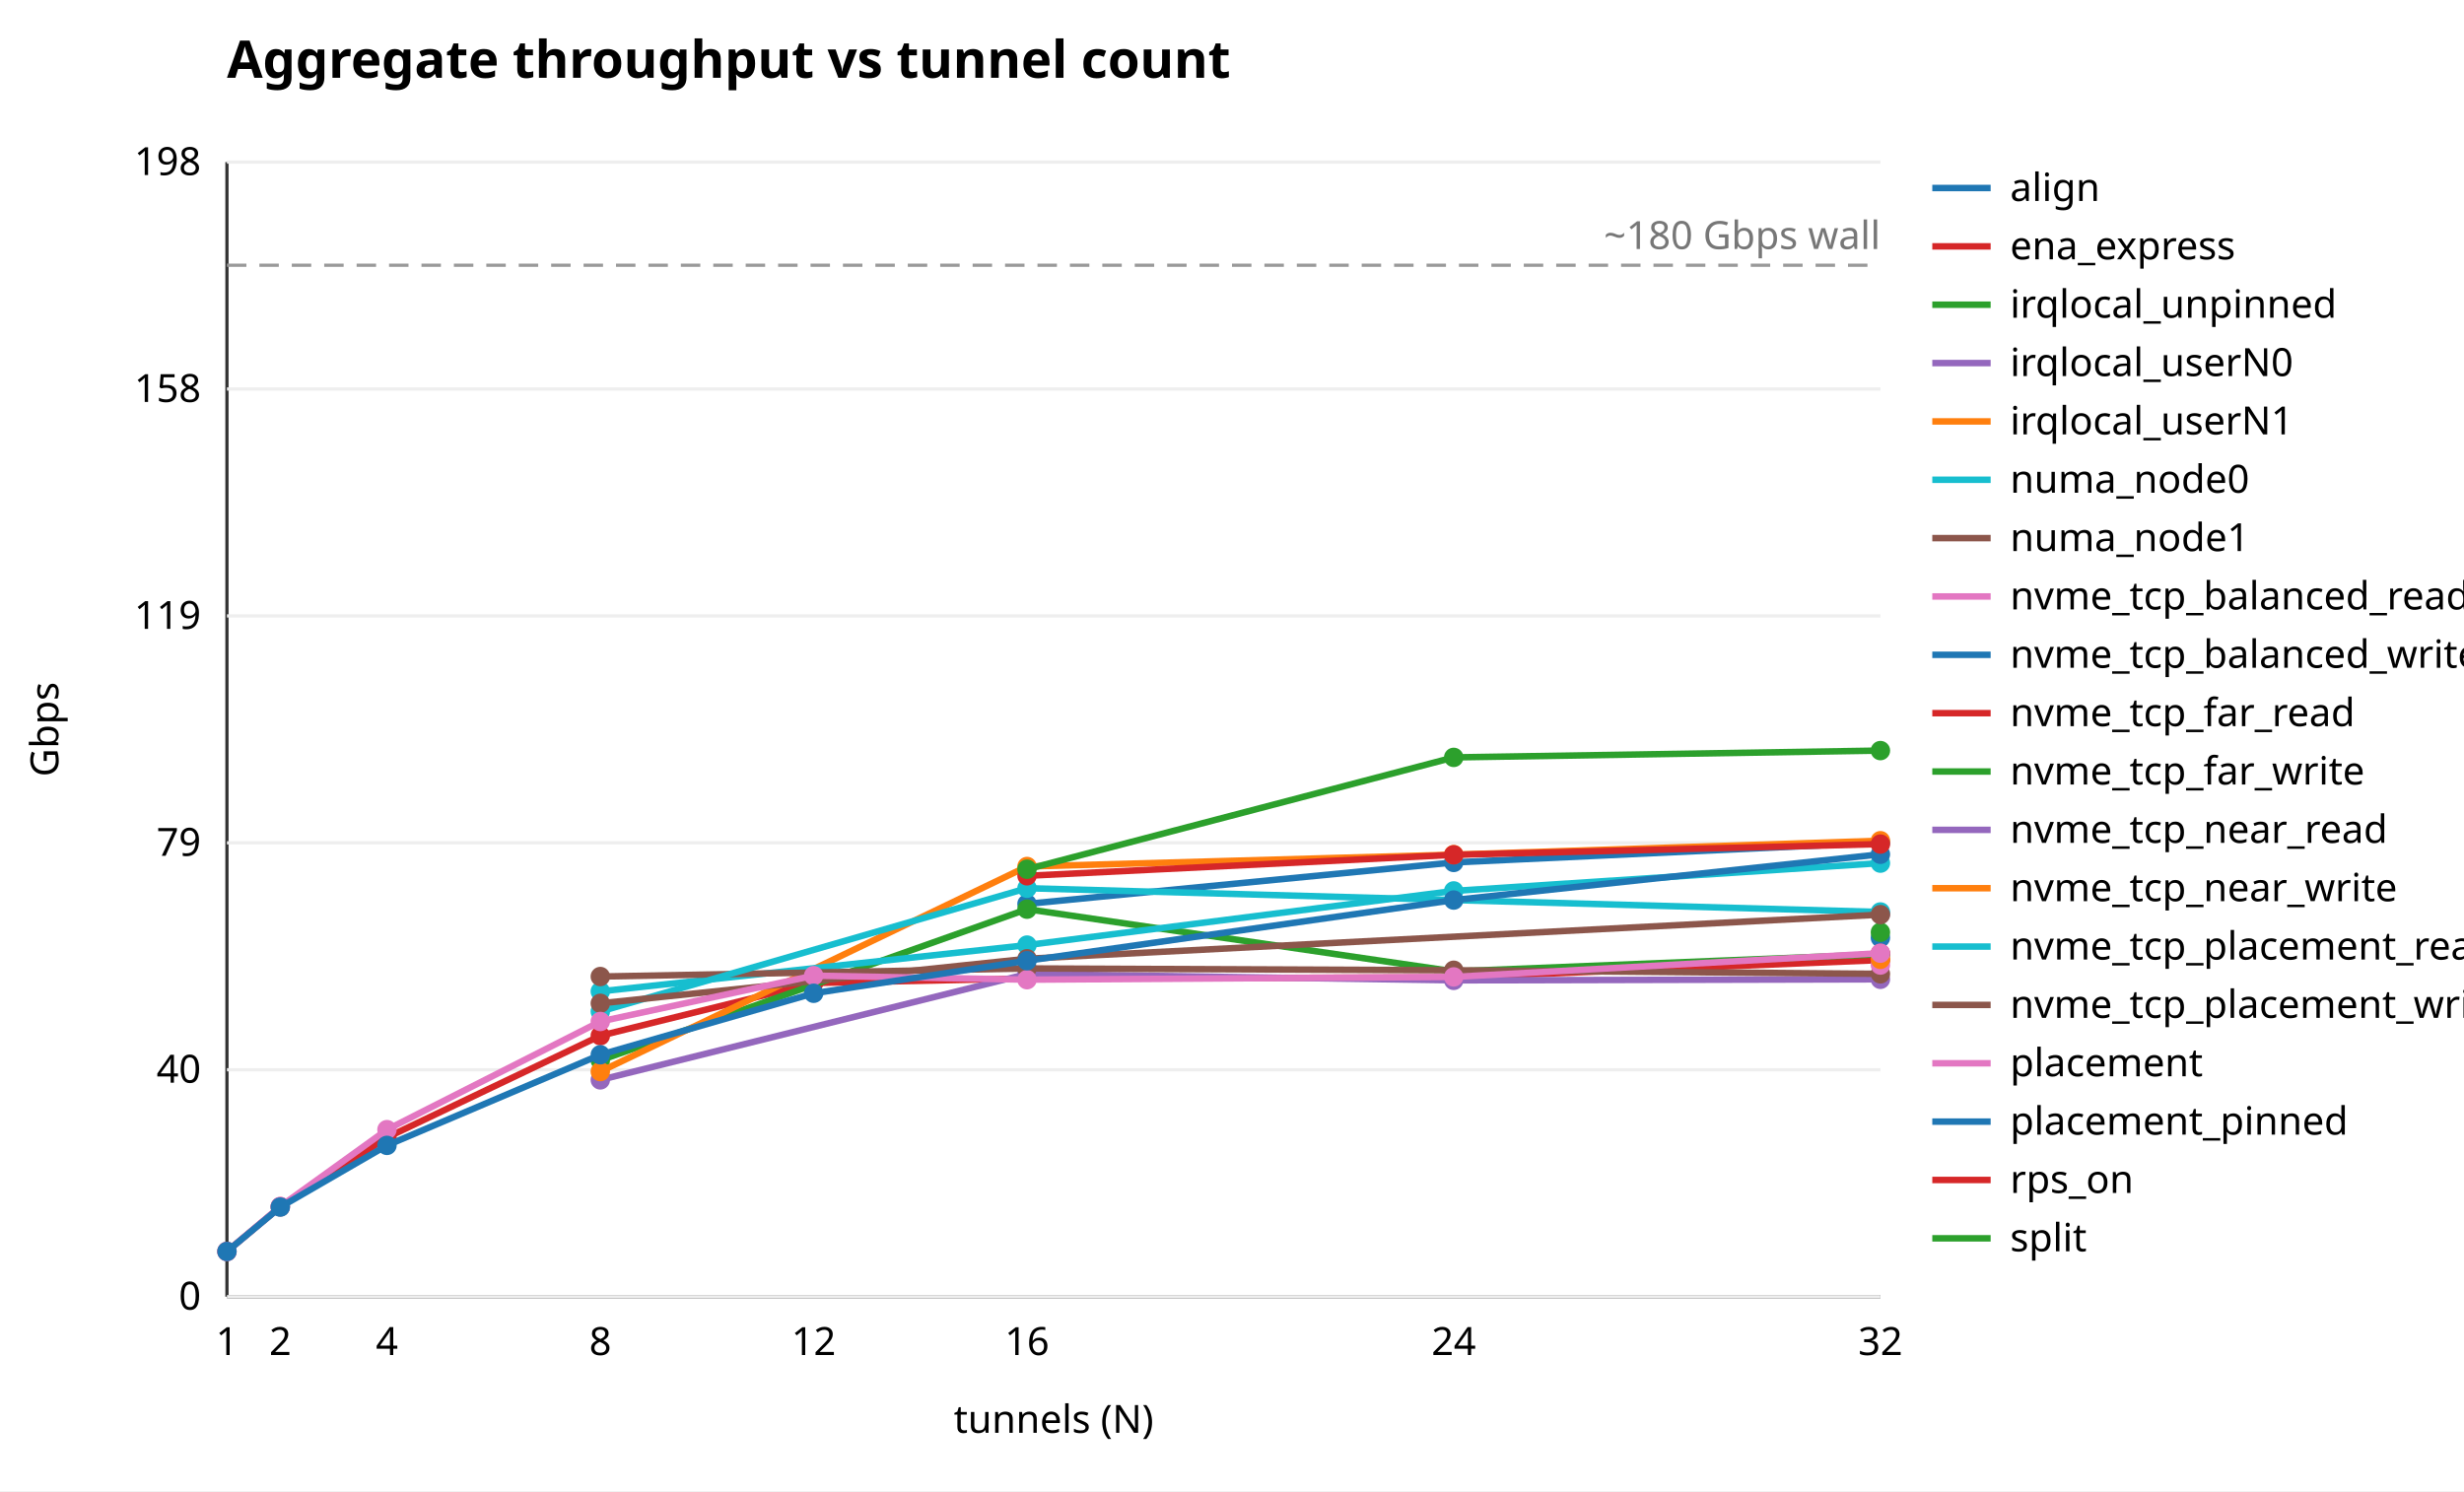
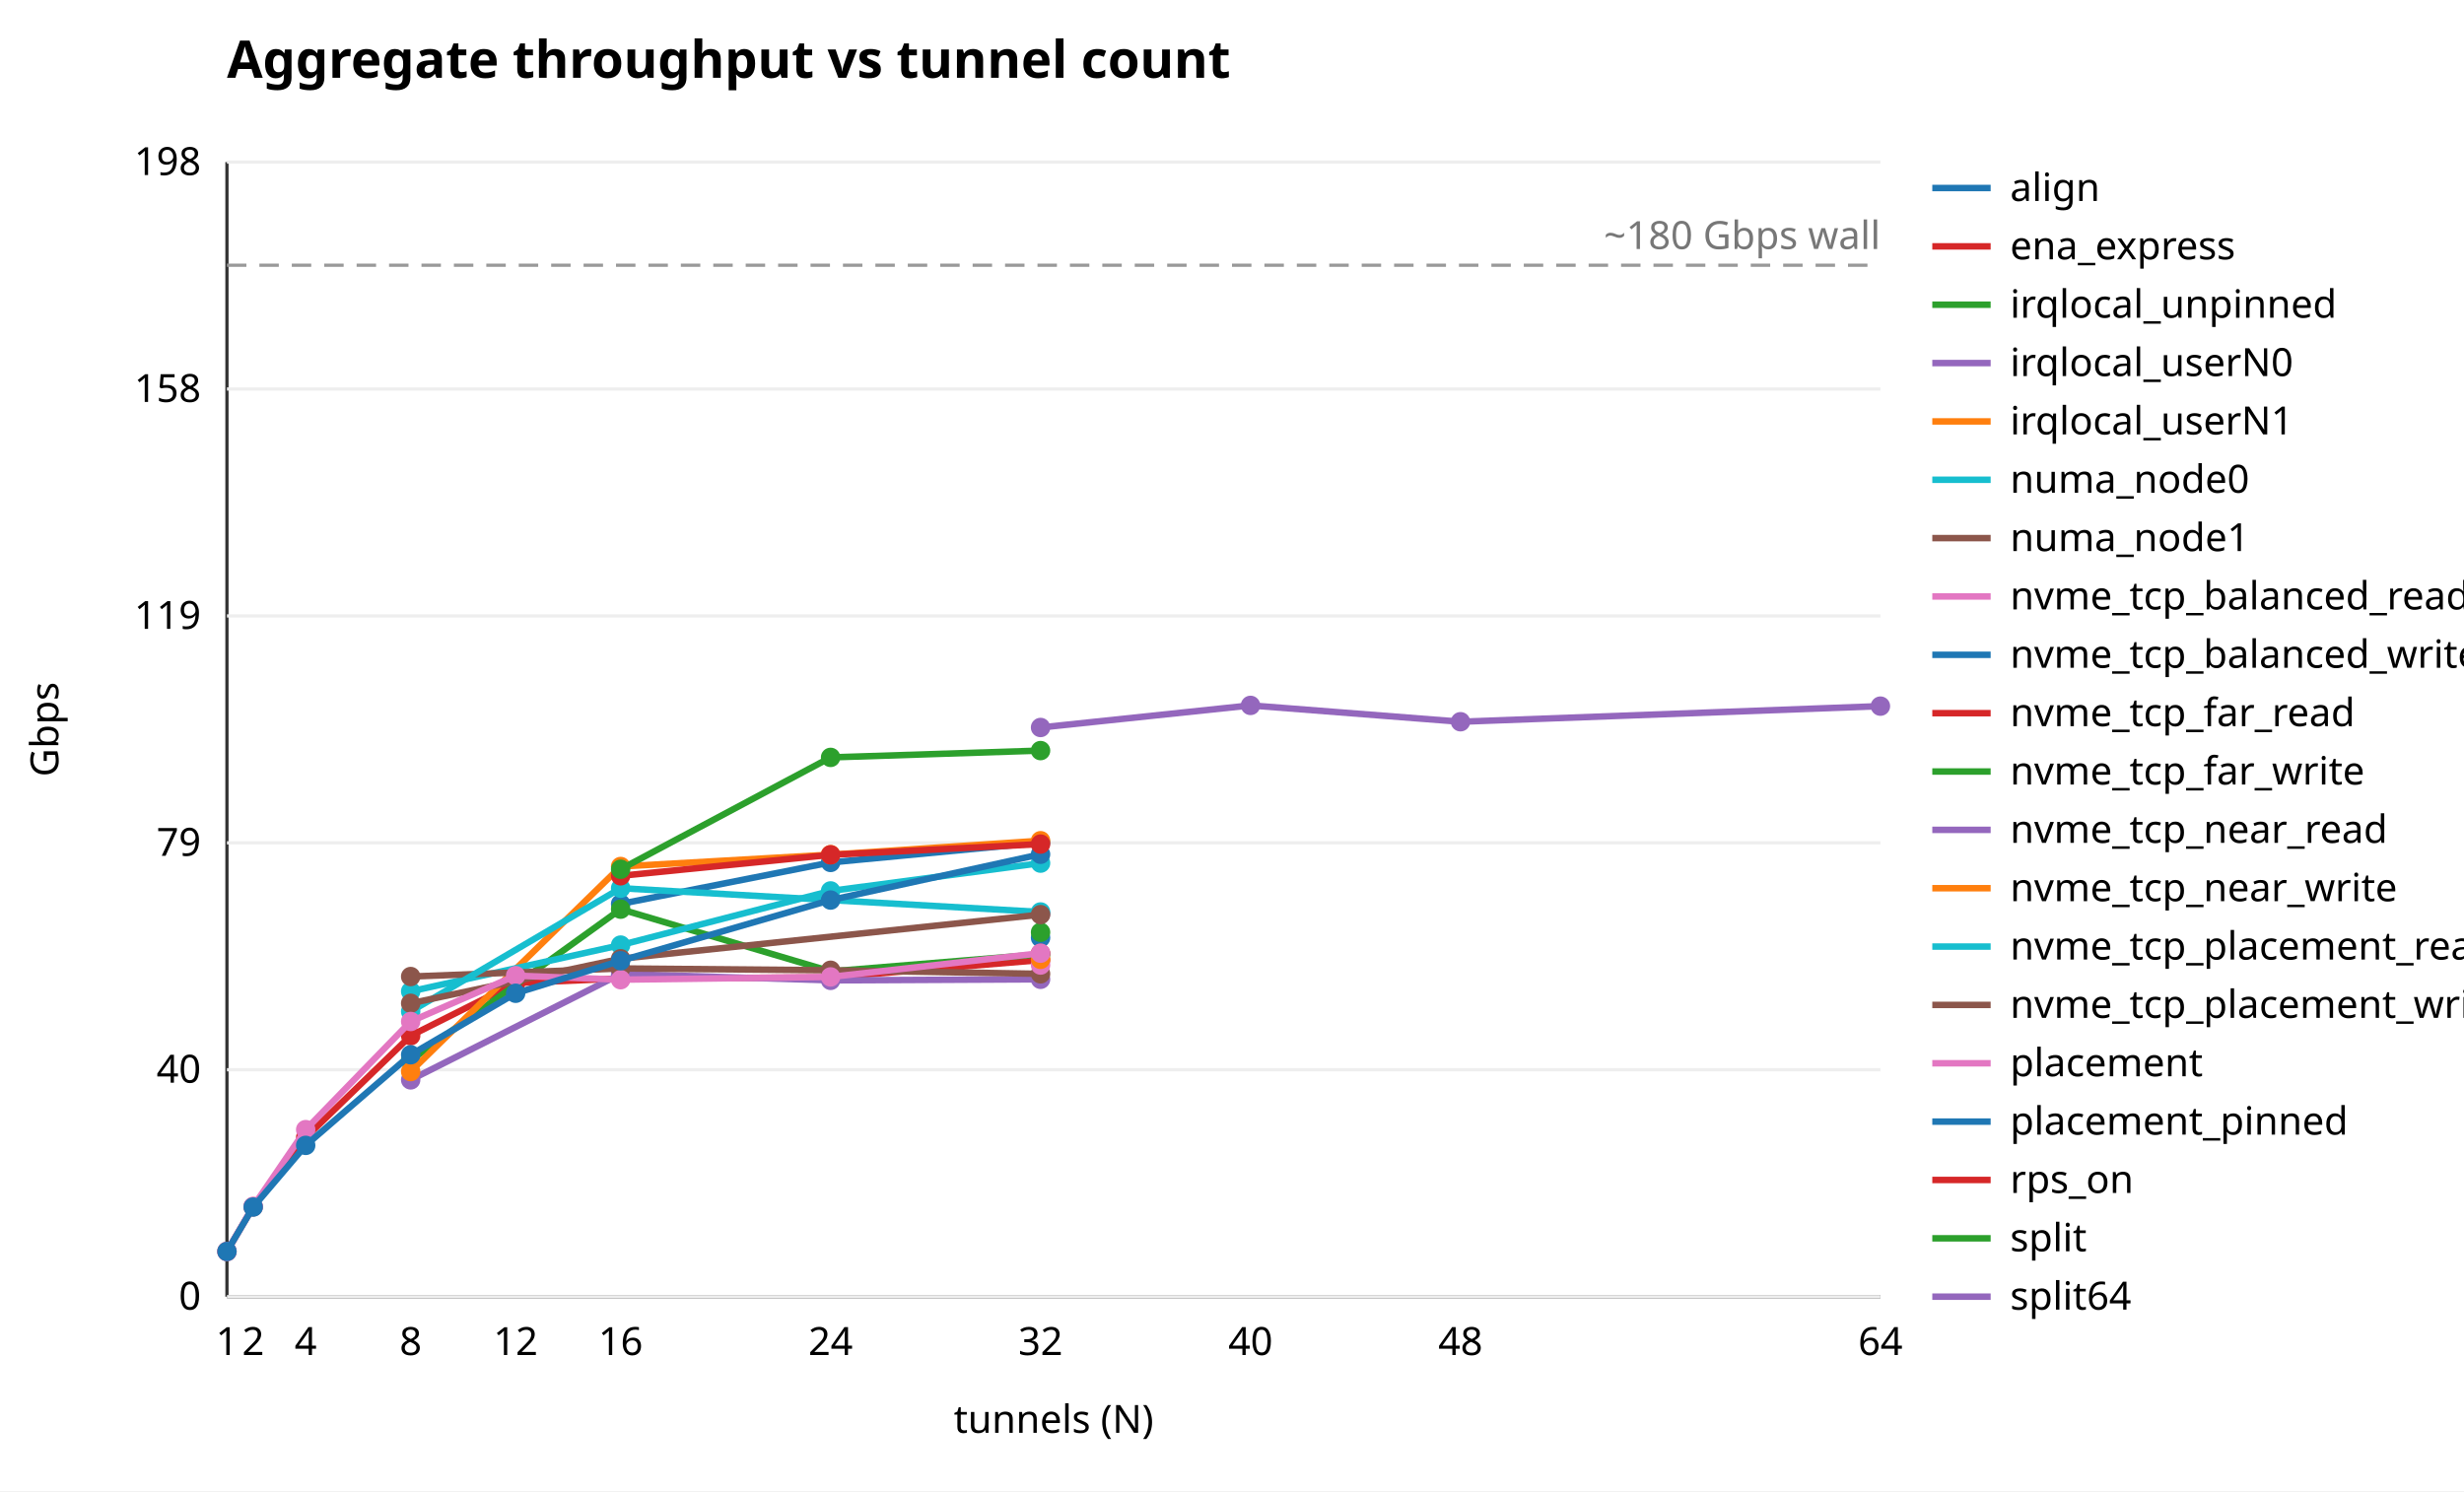
<svg xmlns="http://www.w3.org/2000/svg" width="760" height="460" font-family="sans-serif" font-size="12">
  <rect width="760" height="460" fill="white" />
  <text x="70" y="24" font-size="16" font-weight="bold">Aggregate throughput vs tunnel count</text>
  <line x1="70" y1="50" x2="70" y2="400" stroke="#333" />
  <line x1="70" y1="400" x2="580" y2="400" stroke="#333" />
  <line x1="70" y1="400" x2="580" y2="400" stroke="#eee" />
  <text x="62" y="404" text-anchor="end">0</text>
  <line x1="70" y1="330" x2="580" y2="330" stroke="#eee" />
  <text x="62" y="334" text-anchor="end">40</text>
  <line x1="70" y1="260" x2="580" y2="260" stroke="#eee" />
  <text x="62" y="264" text-anchor="end">79</text>
  <line x1="70" y1="190" x2="580" y2="190" stroke="#eee" />
  <text x="62" y="194" text-anchor="end">119</text>
  <line x1="70" y1="120" x2="580" y2="120" stroke="#eee" />
  <text x="62" y="124" text-anchor="end">158</text>
  <line x1="70" y1="50" x2="580" y2="50" stroke="#eee" />
  <text x="62" y="54" text-anchor="end">198</text>
  <text x="70" y="418" text-anchor="middle">1</text>
-   <text x="86.452" y="418" text-anchor="middle">2</text>
-   <text x="119.355" y="418" text-anchor="middle">4</text>
-   <text x="185.161" y="418" text-anchor="middle">8</text>
-   <text x="250.968" y="418" text-anchor="middle">12</text>
-   <text x="316.774" y="418" text-anchor="middle">16</text>
-   <text x="448.387" y="418" text-anchor="middle">24</text>
-   <text x="580" y="418" text-anchor="middle">32</text>
+   <text x="78.095" y="418" text-anchor="middle">2</text>
+   <text x="94.286" y="418" text-anchor="middle">4</text>
+   <text x="126.667" y="418" text-anchor="middle">8</text>
+   <text x="159.048" y="418" text-anchor="middle">12</text>
+   <text x="191.429" y="418" text-anchor="middle">16</text>
+   <text x="256.19" y="418" text-anchor="middle">24</text>
+   <text x="320.952" y="418" text-anchor="middle">32</text>
+   <text x="385.714" y="418" text-anchor="middle">40</text>
+   <text x="450.476" y="418" text-anchor="middle">48</text>
+   <text x="580" y="418" text-anchor="middle">64</text>
  <text x="325" y="442" text-anchor="middle">tunnels (N)</text>
  <text x="18" y="225" text-anchor="middle" transform="rotate(-90 18 225)">Gbps</text>
  <line x1="70" y1="81.818" x2="580" y2="81.818" stroke="#999" stroke-dasharray="6 4" />
  <text x="580" y="76.818" text-anchor="end" fill="#777">~180 Gbps wall</text>
-   <path d="M316.774 278.827 L448.387 266.044 L580 259.904 " fill="none" stroke="#1f77b4" stroke-width="2" />
-   <circle cx="316.774" cy="278.827" r="3" fill="#1f77b4" />
-   <circle cx="448.387" cy="266.044" r="3" fill="#1f77b4" />
-   <circle cx="580" cy="259.904" r="3" fill="#1f77b4" />
+   <path d="M191.429 278.827 L256.19 266.044 L320.952 259.904 " fill="none" stroke="#1f77b4" stroke-width="2" />
+   <circle cx="191.429" cy="278.827" r="3" fill="#1f77b4" />
+   <circle cx="256.19" cy="266.044" r="3" fill="#1f77b4" />
+   <circle cx="320.952" cy="259.904" r="3" fill="#1f77b4" />
  <line x1="596" y1="58" x2="614" y2="58" stroke="#1f77b4" stroke-width="2" />
  <text x="620" y="62">align</text>
-   <path d="M70 386.057 L86.452 372.265 L119.355 350.891 L185.161 319.5 L250.968 303.243 L316.774 301.859 L448.387 301.506 L580 296.165 " fill="none" stroke="#d62728" stroke-width="2" />
+   <path d="M70 386.057 L78.095 372.265 L94.286 350.891 L126.667 319.5 L159.048 303.243 L191.429 301.859 L256.19 301.506 L320.952 296.165 " fill="none" stroke="#d62728" stroke-width="2" />
  <circle cx="70" cy="386.057" r="3" fill="#d62728" />
-   <circle cx="86.452" cy="372.265" r="3" fill="#d62728" />
-   <circle cx="119.355" cy="350.891" r="3" fill="#d62728" />
-   <circle cx="185.161" cy="319.5" r="3" fill="#d62728" />
-   <circle cx="250.968" cy="303.243" r="3" fill="#d62728" />
-   <circle cx="316.774" cy="301.859" r="3" fill="#d62728" />
-   <circle cx="448.387" cy="301.506" r="3" fill="#d62728" />
-   <circle cx="580" cy="296.165" r="3" fill="#d62728" />
+   <circle cx="78.095" cy="372.265" r="3" fill="#d62728" />
+   <circle cx="94.286" cy="350.891" r="3" fill="#d62728" />
+   <circle cx="126.667" cy="319.5" r="3" fill="#d62728" />
+   <circle cx="159.048" cy="303.243" r="3" fill="#d62728" />
+   <circle cx="191.429" cy="301.859" r="3" fill="#d62728" />
+   <circle cx="256.19" cy="301.506" r="3" fill="#d62728" />
+   <circle cx="320.952" cy="296.165" r="3" fill="#d62728" />
  <line x1="596" y1="76" x2="614" y2="76" stroke="#d62728" stroke-width="2" />
  <text x="620" y="80">ena_express</text>
-   <path d="M185.161 327.101 L316.774 280.463 L448.387 299.652 L580 294.365 " fill="none" stroke="#2ca02c" stroke-width="2" />
-   <circle cx="185.161" cy="327.101" r="3" fill="#2ca02c" />
-   <circle cx="316.774" cy="280.463" r="3" fill="#2ca02c" />
-   <circle cx="448.387" cy="299.652" r="3" fill="#2ca02c" />
-   <circle cx="580" cy="294.365" r="3" fill="#2ca02c" />
+   <path d="M126.667 327.101 L191.429 280.463 L256.19 299.652 L320.952 294.365 " fill="none" stroke="#2ca02c" stroke-width="2" />
+   <circle cx="126.667" cy="327.101" r="3" fill="#2ca02c" />
+   <circle cx="191.429" cy="280.463" r="3" fill="#2ca02c" />
+   <circle cx="256.19" cy="299.652" r="3" fill="#2ca02c" />
+   <circle cx="320.952" cy="294.365" r="3" fill="#2ca02c" />
  <line x1="596" y1="94" x2="614" y2="94" stroke="#2ca02c" stroke-width="2" />
  <text x="620" y="98">irqlocal_unpinned</text>
-   <path d="M185.161 333.123 L316.774 300.456 L448.387 302.421 L580 302.098 " fill="none" stroke="#9467bd" stroke-width="2" />
-   <circle cx="185.161" cy="333.123" r="3" fill="#9467bd" />
-   <circle cx="316.774" cy="300.456" r="3" fill="#9467bd" />
-   <circle cx="448.387" cy="302.421" r="3" fill="#9467bd" />
-   <circle cx="580" cy="302.098" r="3" fill="#9467bd" />
+   <path d="M126.667 333.123 L191.429 300.456 L256.19 302.421 L320.952 302.098 " fill="none" stroke="#9467bd" stroke-width="2" />
+   <circle cx="126.667" cy="333.123" r="3" fill="#9467bd" />
+   <circle cx="191.429" cy="300.456" r="3" fill="#9467bd" />
+   <circle cx="256.19" cy="302.421" r="3" fill="#9467bd" />
+   <circle cx="320.952" cy="302.098" r="3" fill="#9467bd" />
  <line x1="596" y1="112" x2="614" y2="112" stroke="#9467bd" stroke-width="2" />
  <text x="620" y="116">irqlocal_userN0</text>
-   <path d="M185.161 330.557 L316.774 267.302 L448.387 263.642 L580 259.347 " fill="none" stroke="#ff7f0e" stroke-width="2" />
-   <circle cx="185.161" cy="330.557" r="3" fill="#ff7f0e" />
-   <circle cx="316.774" cy="267.302" r="3" fill="#ff7f0e" />
-   <circle cx="448.387" cy="263.642" r="3" fill="#ff7f0e" />
-   <circle cx="580" cy="259.347" r="3" fill="#ff7f0e" />
+   <path d="M126.667 330.557 L191.429 267.302 L256.19 263.642 L320.952 259.347 " fill="none" stroke="#ff7f0e" stroke-width="2" />
+   <circle cx="126.667" cy="330.557" r="3" fill="#ff7f0e" />
+   <circle cx="191.429" cy="267.302" r="3" fill="#ff7f0e" />
+   <circle cx="256.19" cy="263.642" r="3" fill="#ff7f0e" />
+   <circle cx="320.952" cy="259.347" r="3" fill="#ff7f0e" />
  <line x1="596" y1="130" x2="614" y2="130" stroke="#ff7f0e" stroke-width="2" />
  <text x="620" y="134">irqlocal_userN1</text>
-   <path d="M185.161 305.817 L316.774 291.542 L448.387 274.834 L580 266.257 " fill="none" stroke="#17becf" stroke-width="2" />
-   <circle cx="185.161" cy="305.817" r="3" fill="#17becf" />
-   <circle cx="316.774" cy="291.542" r="3" fill="#17becf" />
-   <circle cx="448.387" cy="274.834" r="3" fill="#17becf" />
-   <circle cx="580" cy="266.257" r="3" fill="#17becf" />
+   <path d="M126.667 305.817 L191.429 291.542 L256.19 274.834 L320.952 266.257 " fill="none" stroke="#17becf" stroke-width="2" />
+   <circle cx="126.667" cy="305.817" r="3" fill="#17becf" />
+   <circle cx="191.429" cy="291.542" r="3" fill="#17becf" />
+   <circle cx="256.19" cy="274.834" r="3" fill="#17becf" />
+   <circle cx="320.952" cy="266.257" r="3" fill="#17becf" />
  <line x1="596" y1="148" x2="614" y2="148" stroke="#17becf" stroke-width="2" />
  <text x="620" y="152">numa_node0</text>
-   <path d="M185.161 301.245 L316.774 298.746 L448.387 299.307 L580 300.411 " fill="none" stroke="#8c564b" stroke-width="2" />
-   <circle cx="185.161" cy="301.245" r="3" fill="#8c564b" />
-   <circle cx="316.774" cy="298.746" r="3" fill="#8c564b" />
-   <circle cx="448.387" cy="299.307" r="3" fill="#8c564b" />
-   <circle cx="580" cy="300.411" r="3" fill="#8c564b" />
+   <path d="M126.667 301.245 L191.429 298.746 L256.19 299.307 L320.952 300.411 " fill="none" stroke="#8c564b" stroke-width="2" />
+   <circle cx="126.667" cy="301.245" r="3" fill="#8c564b" />
+   <circle cx="191.429" cy="298.746" r="3" fill="#8c564b" />
+   <circle cx="256.19" cy="299.307" r="3" fill="#8c564b" />
+   <circle cx="320.952" cy="300.411" r="3" fill="#8c564b" />
  <line x1="596" y1="166" x2="614" y2="166" stroke="#8c564b" stroke-width="2" />
  <text x="620" y="170">numa_node1</text>
-   <path d="M580 297.697 " fill="none" stroke="#e377c2" stroke-width="2" />
-   <circle cx="580" cy="297.697" r="3" fill="#e377c2" />
+   <path d="M320.952 297.697 " fill="none" stroke="#e377c2" stroke-width="2" />
+   <circle cx="320.952" cy="297.697" r="3" fill="#e377c2" />
  <line x1="596" y1="184" x2="614" y2="184" stroke="#e377c2" stroke-width="2" />
  <text x="620" y="188">nvme_tcp_balanced_read</text>
-   <path d="M580 289.281 " fill="none" stroke="#1f77b4" stroke-width="2" />
-   <circle cx="580" cy="289.281" r="3" fill="#1f77b4" />
+   <path d="M320.952 289.281 " fill="none" stroke="#1f77b4" stroke-width="2" />
+   <circle cx="320.952" cy="289.281" r="3" fill="#1f77b4" />
  <line x1="596" y1="202" x2="614" y2="202" stroke="#1f77b4" stroke-width="2" />
  <text x="620" y="206">nvme_tcp_balanced_write</text>
-   <path d="M580 294.135 " fill="none" stroke="#d62728" stroke-width="2" />
-   <circle cx="580" cy="294.135" r="3" fill="#d62728" />
+   <path d="M320.952 294.135 " fill="none" stroke="#d62728" stroke-width="2" />
+   <circle cx="320.952" cy="294.135" r="3" fill="#d62728" />
  <line x1="596" y1="220" x2="614" y2="220" stroke="#d62728" stroke-width="2" />
  <text x="620" y="224">nvme_tcp_far_read</text>
-   <path d="M580 287.598 " fill="none" stroke="#2ca02c" stroke-width="2" />
-   <circle cx="580" cy="287.598" r="3" fill="#2ca02c" />
+   <path d="M320.952 287.598 " fill="none" stroke="#2ca02c" stroke-width="2" />
+   <circle cx="320.952" cy="287.598" r="3" fill="#2ca02c" />
  <line x1="596" y1="238" x2="614" y2="238" stroke="#2ca02c" stroke-width="2" />
  <text x="620" y="242">nvme_tcp_far_write</text>
-   <path d="M580 281.934 " fill="none" stroke="#9467bd" stroke-width="2" />
-   <circle cx="580" cy="281.934" r="3" fill="#9467bd" />
+   <path d="M320.952 281.934 " fill="none" stroke="#9467bd" stroke-width="2" />
+   <circle cx="320.952" cy="281.934" r="3" fill="#9467bd" />
  <line x1="596" y1="256" x2="614" y2="256" stroke="#9467bd" stroke-width="2" />
  <text x="620" y="260">nvme_tcp_near_read</text>
-   <path d="M580 295.936 " fill="none" stroke="#ff7f0e" stroke-width="2" />
-   <circle cx="580" cy="295.936" r="3" fill="#ff7f0e" />
+   <path d="M320.952 295.936 " fill="none" stroke="#ff7f0e" stroke-width="2" />
+   <circle cx="320.952" cy="295.936" r="3" fill="#ff7f0e" />
  <line x1="596" y1="274" x2="614" y2="274" stroke="#ff7f0e" stroke-width="2" />
  <text x="620" y="278">nvme_tcp_near_write</text>
-   <path d="M185.161 312.029 L316.774 273.998 L580 281.329 " fill="none" stroke="#17becf" stroke-width="2" />
-   <circle cx="185.161" cy="312.029" r="3" fill="#17becf" />
-   <circle cx="316.774" cy="273.998" r="3" fill="#17becf" />
-   <circle cx="580" cy="281.329" r="3" fill="#17becf" />
+   <path d="M126.667 312.029 L191.429 273.998 L320.952 281.329 " fill="none" stroke="#17becf" stroke-width="2" />
+   <circle cx="126.667" cy="312.029" r="3" fill="#17becf" />
+   <circle cx="191.429" cy="273.998" r="3" fill="#17becf" />
+   <circle cx="320.952" cy="281.329" r="3" fill="#17becf" />
  <line x1="596" y1="292" x2="614" y2="292" stroke="#17becf" stroke-width="2" />
  <text x="620" y="296">nvme_tcp_placement_read</text>
-   <path d="M185.161 309.507 L316.774 295.761 L580 282.145 " fill="none" stroke="#8c564b" stroke-width="2" />
-   <circle cx="185.161" cy="309.507" r="3" fill="#8c564b" />
-   <circle cx="316.774" cy="295.761" r="3" fill="#8c564b" />
-   <circle cx="580" cy="282.145" r="3" fill="#8c564b" />
+   <path d="M126.667 309.507 L191.429 295.761 L320.952 282.145 " fill="none" stroke="#8c564b" stroke-width="2" />
+   <circle cx="126.667" cy="309.507" r="3" fill="#8c564b" />
+   <circle cx="191.429" cy="295.761" r="3" fill="#8c564b" />
+   <circle cx="320.952" cy="282.145" r="3" fill="#8c564b" />
  <line x1="596" y1="310" x2="614" y2="310" stroke="#8c564b" stroke-width="2" />
  <text x="620" y="314">nvme_tcp_placement_write</text>
-   <path d="M70 386.053 L86.452 372.164 L119.355 348.473 L185.161 315.111 L250.968 300.971 L316.774 302.216 L448.387 301.364 L580 294.042 " fill="none" stroke="#e377c2" stroke-width="2" />
+   <path d="M70 386.053 L78.095 372.164 L94.286 348.473 L126.667 315.111 L159.048 300.971 L191.429 302.216 L256.19 301.364 L320.952 294.042 " fill="none" stroke="#e377c2" stroke-width="2" />
  <circle cx="70" cy="386.053" r="3" fill="#e377c2" />
-   <circle cx="86.452" cy="372.164" r="3" fill="#e377c2" />
-   <circle cx="119.355" cy="348.473" r="3" fill="#e377c2" />
-   <circle cx="185.161" cy="315.111" r="3" fill="#e377c2" />
-   <circle cx="250.968" cy="300.971" r="3" fill="#e377c2" />
-   <circle cx="316.774" cy="302.216" r="3" fill="#e377c2" />
-   <circle cx="448.387" cy="301.364" r="3" fill="#e377c2" />
-   <circle cx="580" cy="294.042" r="3" fill="#e377c2" />
+   <circle cx="78.095" cy="372.164" r="3" fill="#e377c2" />
+   <circle cx="94.286" cy="348.473" r="3" fill="#e377c2" />
+   <circle cx="126.667" cy="315.111" r="3" fill="#e377c2" />
+   <circle cx="159.048" cy="300.971" r="3" fill="#e377c2" />
+   <circle cx="191.429" cy="302.216" r="3" fill="#e377c2" />
+   <circle cx="256.19" cy="301.364" r="3" fill="#e377c2" />
+   <circle cx="320.952" cy="294.042" r="3" fill="#e377c2" />
  <line x1="596" y1="328" x2="614" y2="328" stroke="#e377c2" stroke-width="2" />
  <text x="620" y="332">placement</text>
-   <path d="M70 386.057 L86.452 372.361 L119.355 353.33 L185.161 325.376 L250.968 306.408 L316.774 296.37 L448.387 277.655 L580 263.529 " fill="none" stroke="#1f77b4" stroke-width="2" />
+   <path d="M70 386.057 L78.095 372.361 L94.286 353.33 L126.667 325.376 L159.048 306.408 L191.429 296.37 L256.19 277.655 L320.952 263.529 " fill="none" stroke="#1f77b4" stroke-width="2" />
  <circle cx="70" cy="386.057" r="3" fill="#1f77b4" />
-   <circle cx="86.452" cy="372.361" r="3" fill="#1f77b4" />
-   <circle cx="119.355" cy="353.33" r="3" fill="#1f77b4" />
-   <circle cx="185.161" cy="325.376" r="3" fill="#1f77b4" />
-   <circle cx="250.968" cy="306.408" r="3" fill="#1f77b4" />
-   <circle cx="316.774" cy="296.37" r="3" fill="#1f77b4" />
-   <circle cx="448.387" cy="277.655" r="3" fill="#1f77b4" />
-   <circle cx="580" cy="263.529" r="3" fill="#1f77b4" />
+   <circle cx="78.095" cy="372.361" r="3" fill="#1f77b4" />
+   <circle cx="94.286" cy="353.33" r="3" fill="#1f77b4" />
+   <circle cx="126.667" cy="325.376" r="3" fill="#1f77b4" />
+   <circle cx="159.048" cy="306.408" r="3" fill="#1f77b4" />
+   <circle cx="191.429" cy="296.37" r="3" fill="#1f77b4" />
+   <circle cx="256.19" cy="277.655" r="3" fill="#1f77b4" />
+   <circle cx="320.952" cy="263.529" r="3" fill="#1f77b4" />
  <line x1="596" y1="346" x2="614" y2="346" stroke="#1f77b4" stroke-width="2" />
  <text x="620" y="350">placement_pinned</text>
-   <path d="M316.774 270.168 L448.387 263.7 L580 260.386 " fill="none" stroke="#d62728" stroke-width="2" />
-   <circle cx="316.774" cy="270.168" r="3" fill="#d62728" />
-   <circle cx="448.387" cy="263.7" r="3" fill="#d62728" />
-   <circle cx="580" cy="260.386" r="3" fill="#d62728" />
+   <path d="M191.429 270.168 L256.19 263.7 L320.952 260.386 " fill="none" stroke="#d62728" stroke-width="2" />
+   <circle cx="191.429" cy="270.168" r="3" fill="#d62728" />
+   <circle cx="256.19" cy="263.7" r="3" fill="#d62728" />
+   <circle cx="320.952" cy="260.386" r="3" fill="#d62728" />
  <line x1="596" y1="364" x2="614" y2="364" stroke="#d62728" stroke-width="2" />
  <text x="620" y="368">rps_on</text>
-   <path d="M316.774 268.143 L448.387 233.643 L580 231.544 " fill="none" stroke="#2ca02c" stroke-width="2" />
-   <circle cx="316.774" cy="268.143" r="3" fill="#2ca02c" />
-   <circle cx="448.387" cy="233.643" r="3" fill="#2ca02c" />
-   <circle cx="580" cy="231.544" r="3" fill="#2ca02c" />
+   <path d="M191.429 268.143 L256.19 233.643 L320.952 231.544 " fill="none" stroke="#2ca02c" stroke-width="2" />
+   <circle cx="191.429" cy="268.143" r="3" fill="#2ca02c" />
+   <circle cx="256.19" cy="233.643" r="3" fill="#2ca02c" />
+   <circle cx="320.952" cy="231.544" r="3" fill="#2ca02c" />
  <line x1="596" y1="382" x2="614" y2="382" stroke="#2ca02c" stroke-width="2" />
  <text x="620" y="386">split</text>
+   <path d="M320.952 224.416 L385.714 217.604 L450.476 222.643 L580 217.831 " fill="none" stroke="#9467bd" stroke-width="2" />
+   <circle cx="320.952" cy="224.416" r="3" fill="#9467bd" />
+   <circle cx="385.714" cy="217.604" r="3" fill="#9467bd" />
+   <circle cx="450.476" cy="222.643" r="3" fill="#9467bd" />
+   <circle cx="580" cy="217.831" r="3" fill="#9467bd" />
+   <line x1="596" y1="400" x2="614" y2="400" stroke="#9467bd" stroke-width="2" />
+   <text x="620" y="404">split64</text>
</svg>
